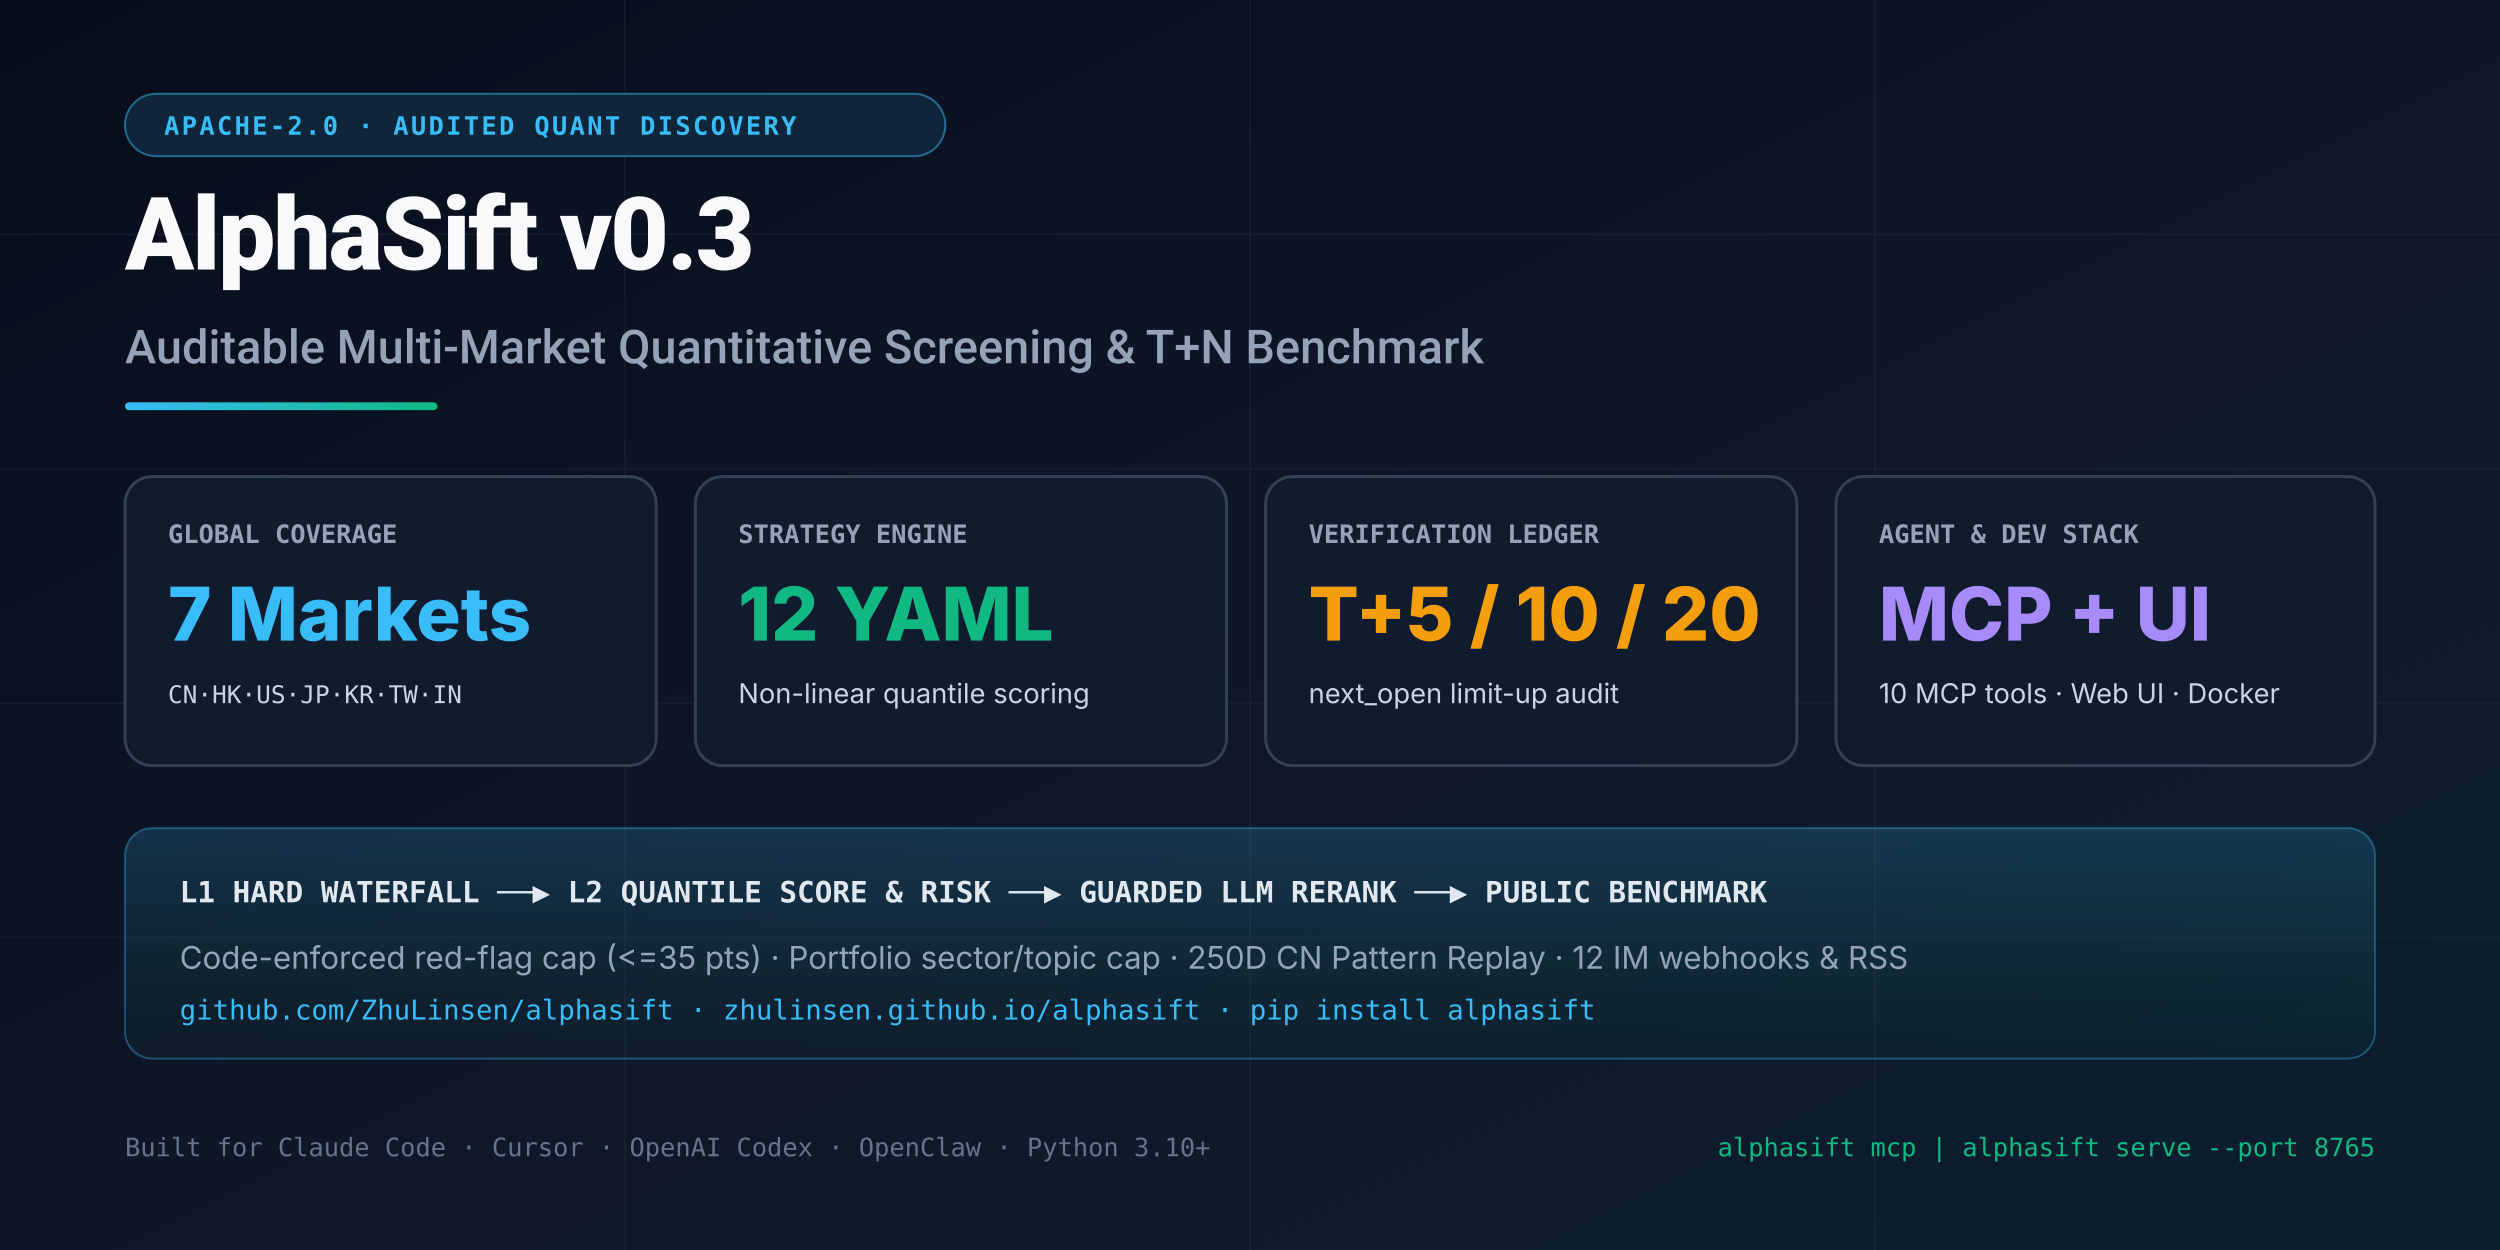
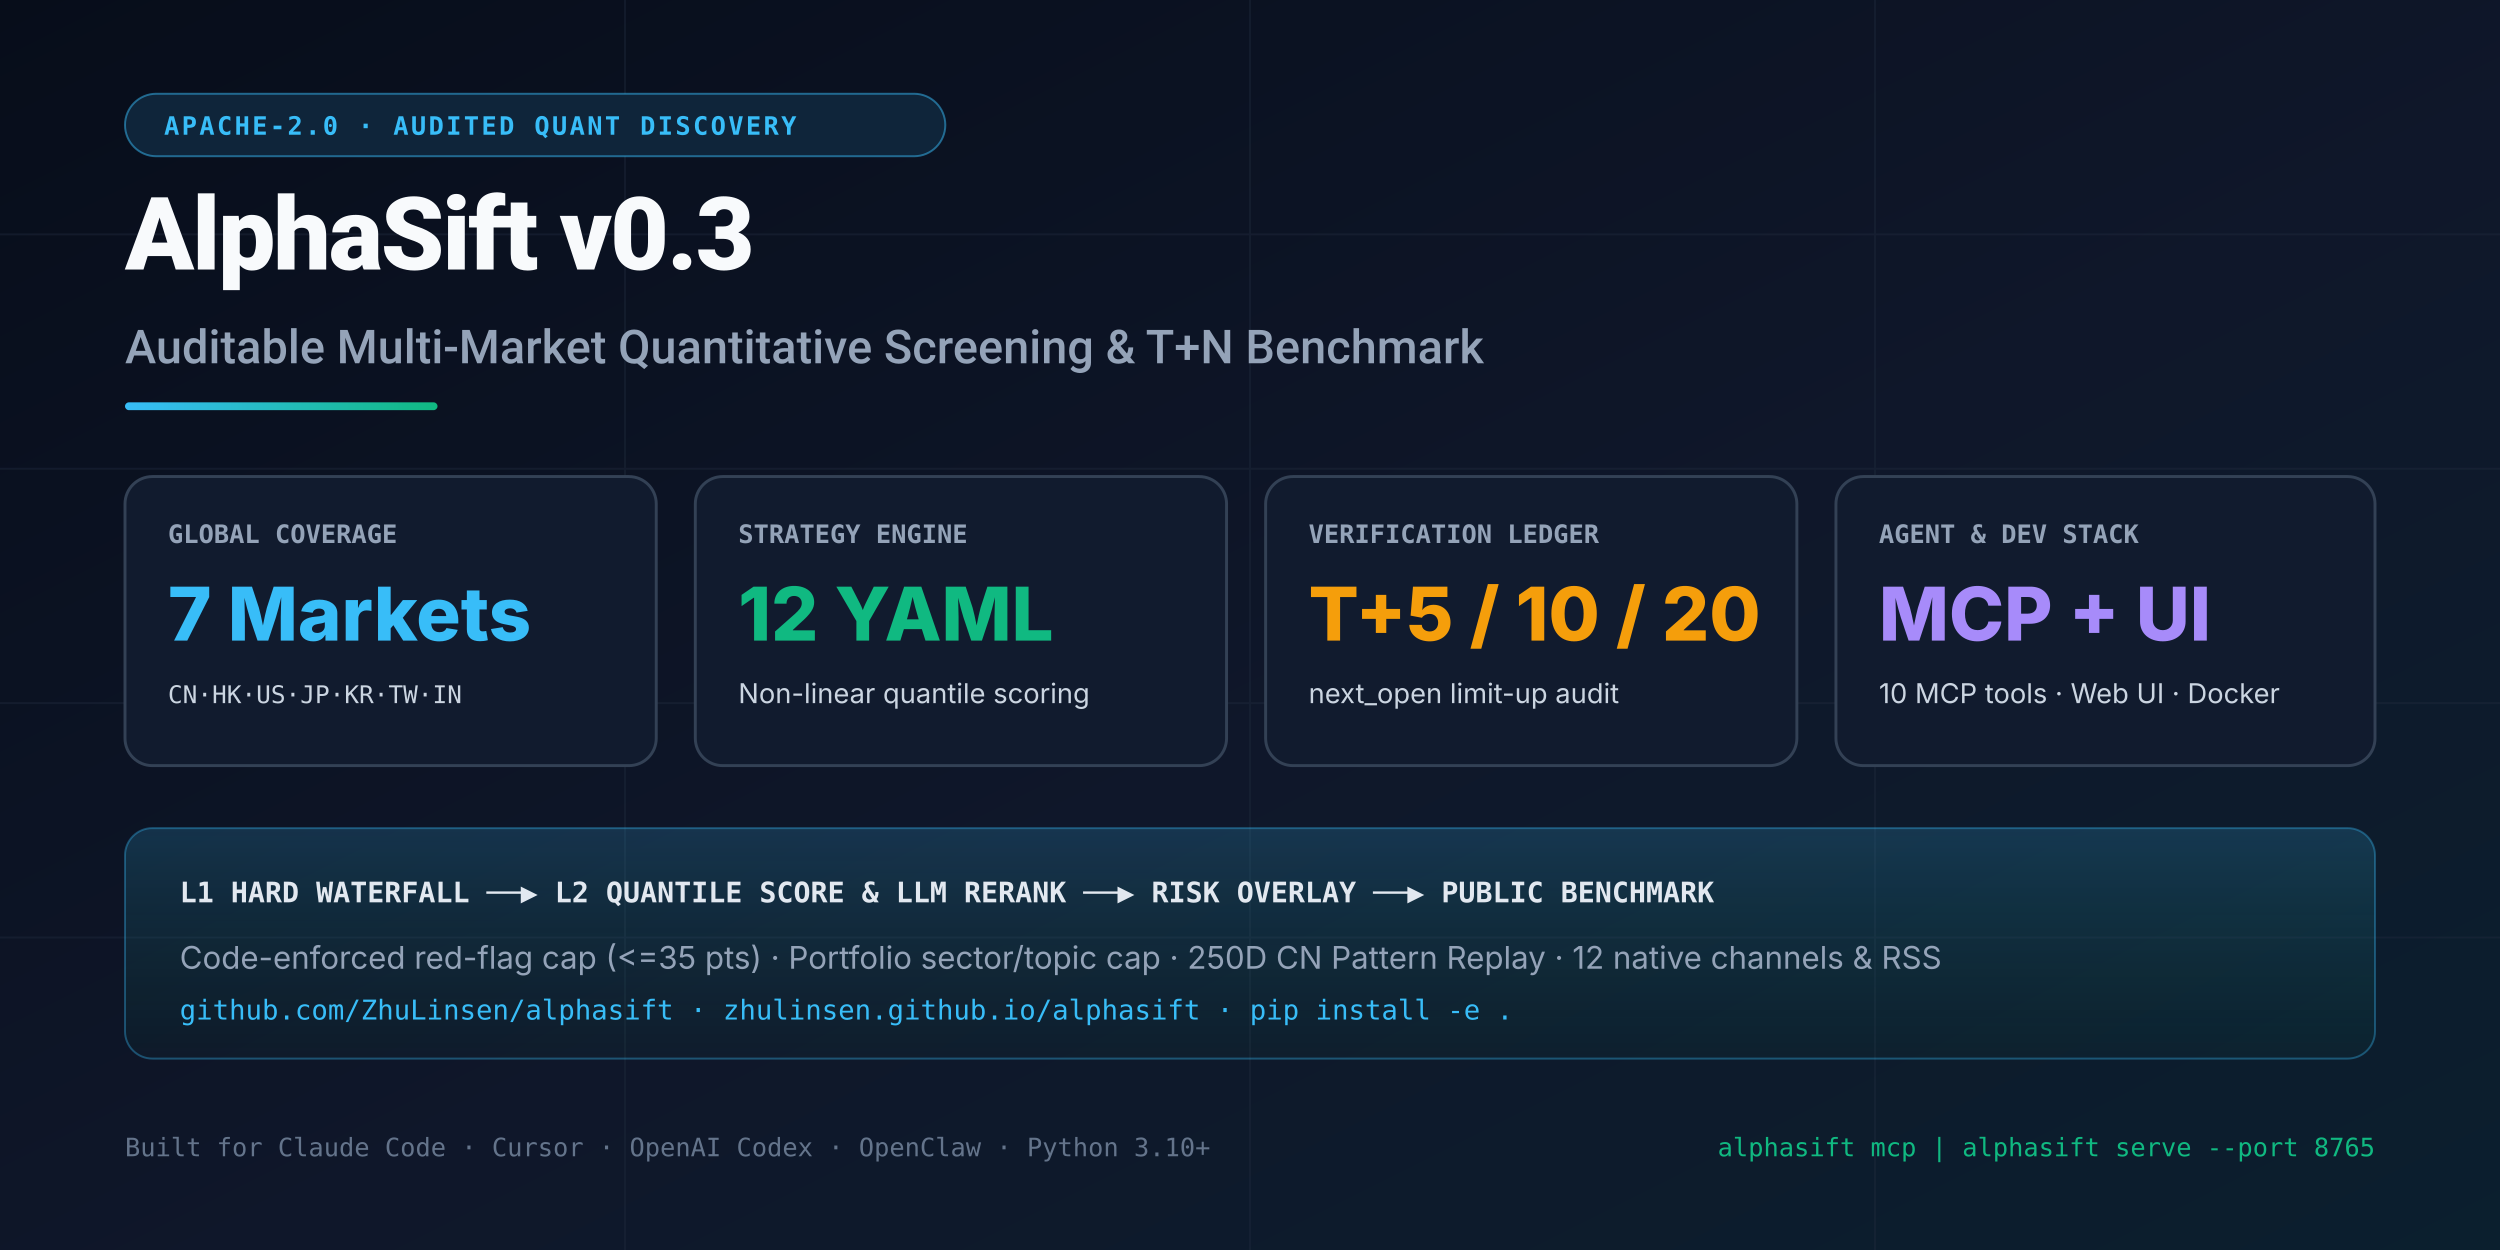
<svg xmlns="http://www.w3.org/2000/svg" width="1280" height="640" viewBox="0 0 1280 640">
  <defs>
    <linearGradient id="bg" x1="0" y1="0" x2="1" y2="1">
      <stop offset="0%" stop-color="#070d1a" />
      <stop offset="55%" stop-color="#0f172a" />
      <stop offset="100%" stop-color="#0b1f2e" />
    </linearGradient>
    <linearGradient id="accent" x1="0" y1="0" x2="1" y2="0">
      <stop offset="0%" stop-color="#38bdf8" />
      <stop offset="100%" stop-color="#10b981" />
    </linearGradient>
    <linearGradient id="glow" x1="0" y1="0" x2="0" y2="1">
      <stop offset="0%" stop-color="#38bdf8" stop-opacity="0.18" />
      <stop offset="100%" stop-color="#10b981" stop-opacity="0.03" />
    </linearGradient>
  </defs>
  <rect width="1280" height="640" fill="url(#bg)" />
  <g stroke="#1e293b" stroke-width="1" opacity="0.45">
    <line x1="0" y1="120" x2="1280" y2="120" />
    <line x1="0" y1="240" x2="1280" y2="240" />
    <line x1="0" y1="360" x2="1280" y2="360" />
    <line x1="0" y1="480" x2="1280" y2="480" />
    <line x1="320" y1="0" x2="320" y2="640" />
    <line x1="640" y1="0" x2="640" y2="640" />
    <line x1="960" y1="0" x2="960" y2="640" />
  </g>
  <rect x="64" y="48" width="420" height="32" rx="16" fill="#0f253a" stroke="#38bdf8" stroke-opacity="0.5" />
  <text x="84" y="69" fill="#38bdf8" font-family="ui-monospace,SFMono-Regular,Menlo,monospace" font-size="13" font-weight="700" letter-spacing="1.2">APACHE-2.0 · AUDITED QUANT DISCOVERY</text>
  <text x="64" y="138" fill="#f8fafc" font-family="-apple-system,BlinkMacSystemFont,Segoe UI,Roboto,sans-serif" font-size="52" font-weight="800" letter-spacing="-1">AlphaSift v0.3</text>
  <text x="64" y="186" fill="#94a3b8" font-family="-apple-system,BlinkMacSystemFont,Segoe UI,Roboto,sans-serif" font-size="24" font-weight="500">Auditable Multi-Market Quantitative Screening &amp; T+N Benchmark</text>
  <rect x="64" y="206" width="160" height="4" rx="2" fill="url(#accent)" />
  <g transform="translate(64,244)">
    <rect x="0" y="0" width="272" height="148" rx="14" fill="#111b2e" stroke="#334155" stroke-width="1.5" />
    <text x="22" y="34" fill="#94a3b8" font-family="ui-monospace,monospace" font-size="13" font-weight="600">GLOBAL COVERAGE</text>
    <text x="22" y="84" fill="#38bdf8" font-family="-apple-system,sans-serif" font-size="38" font-weight="800">7 Markets</text>
    <text x="22" y="116" fill="#cbd5e1" font-family="ui-monospace,monospace" font-size="12.5">CN·HK·US·JP·KR·TW·IN</text>
  </g>
  <g transform="translate(356,244)">
    <rect x="0" y="0" width="272" height="148" rx="14" fill="#111b2e" stroke="#334155" stroke-width="1.5" />
    <text x="22" y="34" fill="#94a3b8" font-family="ui-monospace,monospace" font-size="13" font-weight="600">STRATEGY ENGINE</text>
    <text x="22" y="84" fill="#10b981" font-family="-apple-system,sans-serif" font-size="38" font-weight="800">12 YAML</text>
    <text x="22" y="116" fill="#cbd5e1" font-family="-apple-system,sans-serif" font-size="14">Non-linear quantile scoring</text>
  </g>
  <g transform="translate(648,244)">
    <rect x="0" y="0" width="272" height="148" rx="14" fill="#111b2e" stroke="#334155" stroke-width="1.5" />
    <text x="22" y="34" fill="#94a3b8" font-family="ui-monospace,monospace" font-size="13" font-weight="600">VERIFICATION LEDGER</text>
    <text x="22" y="84" fill="#f59e0b" font-family="-apple-system,sans-serif" font-size="38" font-weight="800">T+5 / 10 / 20</text>
    <text x="22" y="116" fill="#cbd5e1" font-family="-apple-system,sans-serif" font-size="14">next_open limit-up audit</text>
  </g>
  <g transform="translate(940,244)">
    <rect x="0" y="0" width="276" height="148" rx="14" fill="#111b2e" stroke="#334155" stroke-width="1.5" />
    <text x="22" y="34" fill="#94a3b8" font-family="ui-monospace,monospace" font-size="13" font-weight="600">AGENT &amp; DEV STACK</text>
    <text x="22" y="84" fill="#a78bfa" font-family="-apple-system,sans-serif" font-size="38" font-weight="800">MCP + UI</text>
    <text x="22" y="116" fill="#cbd5e1" font-family="-apple-system,sans-serif" font-size="14">10 MCP tools · Web UI · Docker</text>
  </g>
  <g transform="translate(64,424)">
    <rect x="0" y="0" width="1152" height="118" rx="14" fill="url(#glow)" stroke="#38bdf8" stroke-opacity="0.35" />
-     <text x="28" y="38" fill="#e2e8f0" font-family="ui-monospace,monospace" font-size="15" font-weight="700">L1 HARD WATERFALL  ──▶  L2 QUANTILE SCORE &amp; RISK  ──▶  GUARDED LLM RERANK  ──▶  PUBLIC BENCHMARK</text>
-     <text x="28" y="72" fill="#94a3b8" font-family="-apple-system,sans-serif" font-size="16">Code-enforced red-flag cap (&lt;=35 pts) · Portfolio sector/topic cap · 250D CN Pattern Replay · 12 IM webhooks &amp; RSS</text>
-     <text x="28" y="98" fill="#38bdf8" font-family="ui-monospace,monospace" font-size="14">github.com/ZhuLinsen/alphasift   ·   zhulinsen.github.io/alphasift   ·   pip install alphasift</text>
+     <text x="28" y="38" fill="#e2e8f0" font-family="ui-monospace,monospace" font-size="14.5" font-weight="700">L1 HARD WATERFALL  ──▶  L2 QUANTILE SCORE &amp; LLM RERANK  ──▶  RISK OVERLAY  ──▶  PUBLIC BENCHMARK</text>
+     <text x="28" y="72" fill="#94a3b8" font-family="-apple-system,sans-serif" font-size="16">Code-enforced red-flag cap (&lt;=35 pts) · Portfolio sector/topic cap · 250D CN Pattern Replay · 12 native channels &amp; RSS</text>
+     <text x="28" y="98" fill="#38bdf8" font-family="ui-monospace,monospace" font-size="14">github.com/ZhuLinsen/alphasift   ·   zhulinsen.github.io/alphasift   ·   pip install -e .</text>
  </g>
  <text x="64" y="592" fill="#64748b" font-family="ui-monospace,monospace" font-size="13">Built for Claude Code · Cursor · OpenAI Codex · OpenClaw · Python 3.10+</text>
  <text x="1216" y="592" text-anchor="end" fill="#10b981" font-family="ui-monospace,monospace" font-size="13">alphasift mcp  |  alphasift serve --port 8765</text>
</svg>
